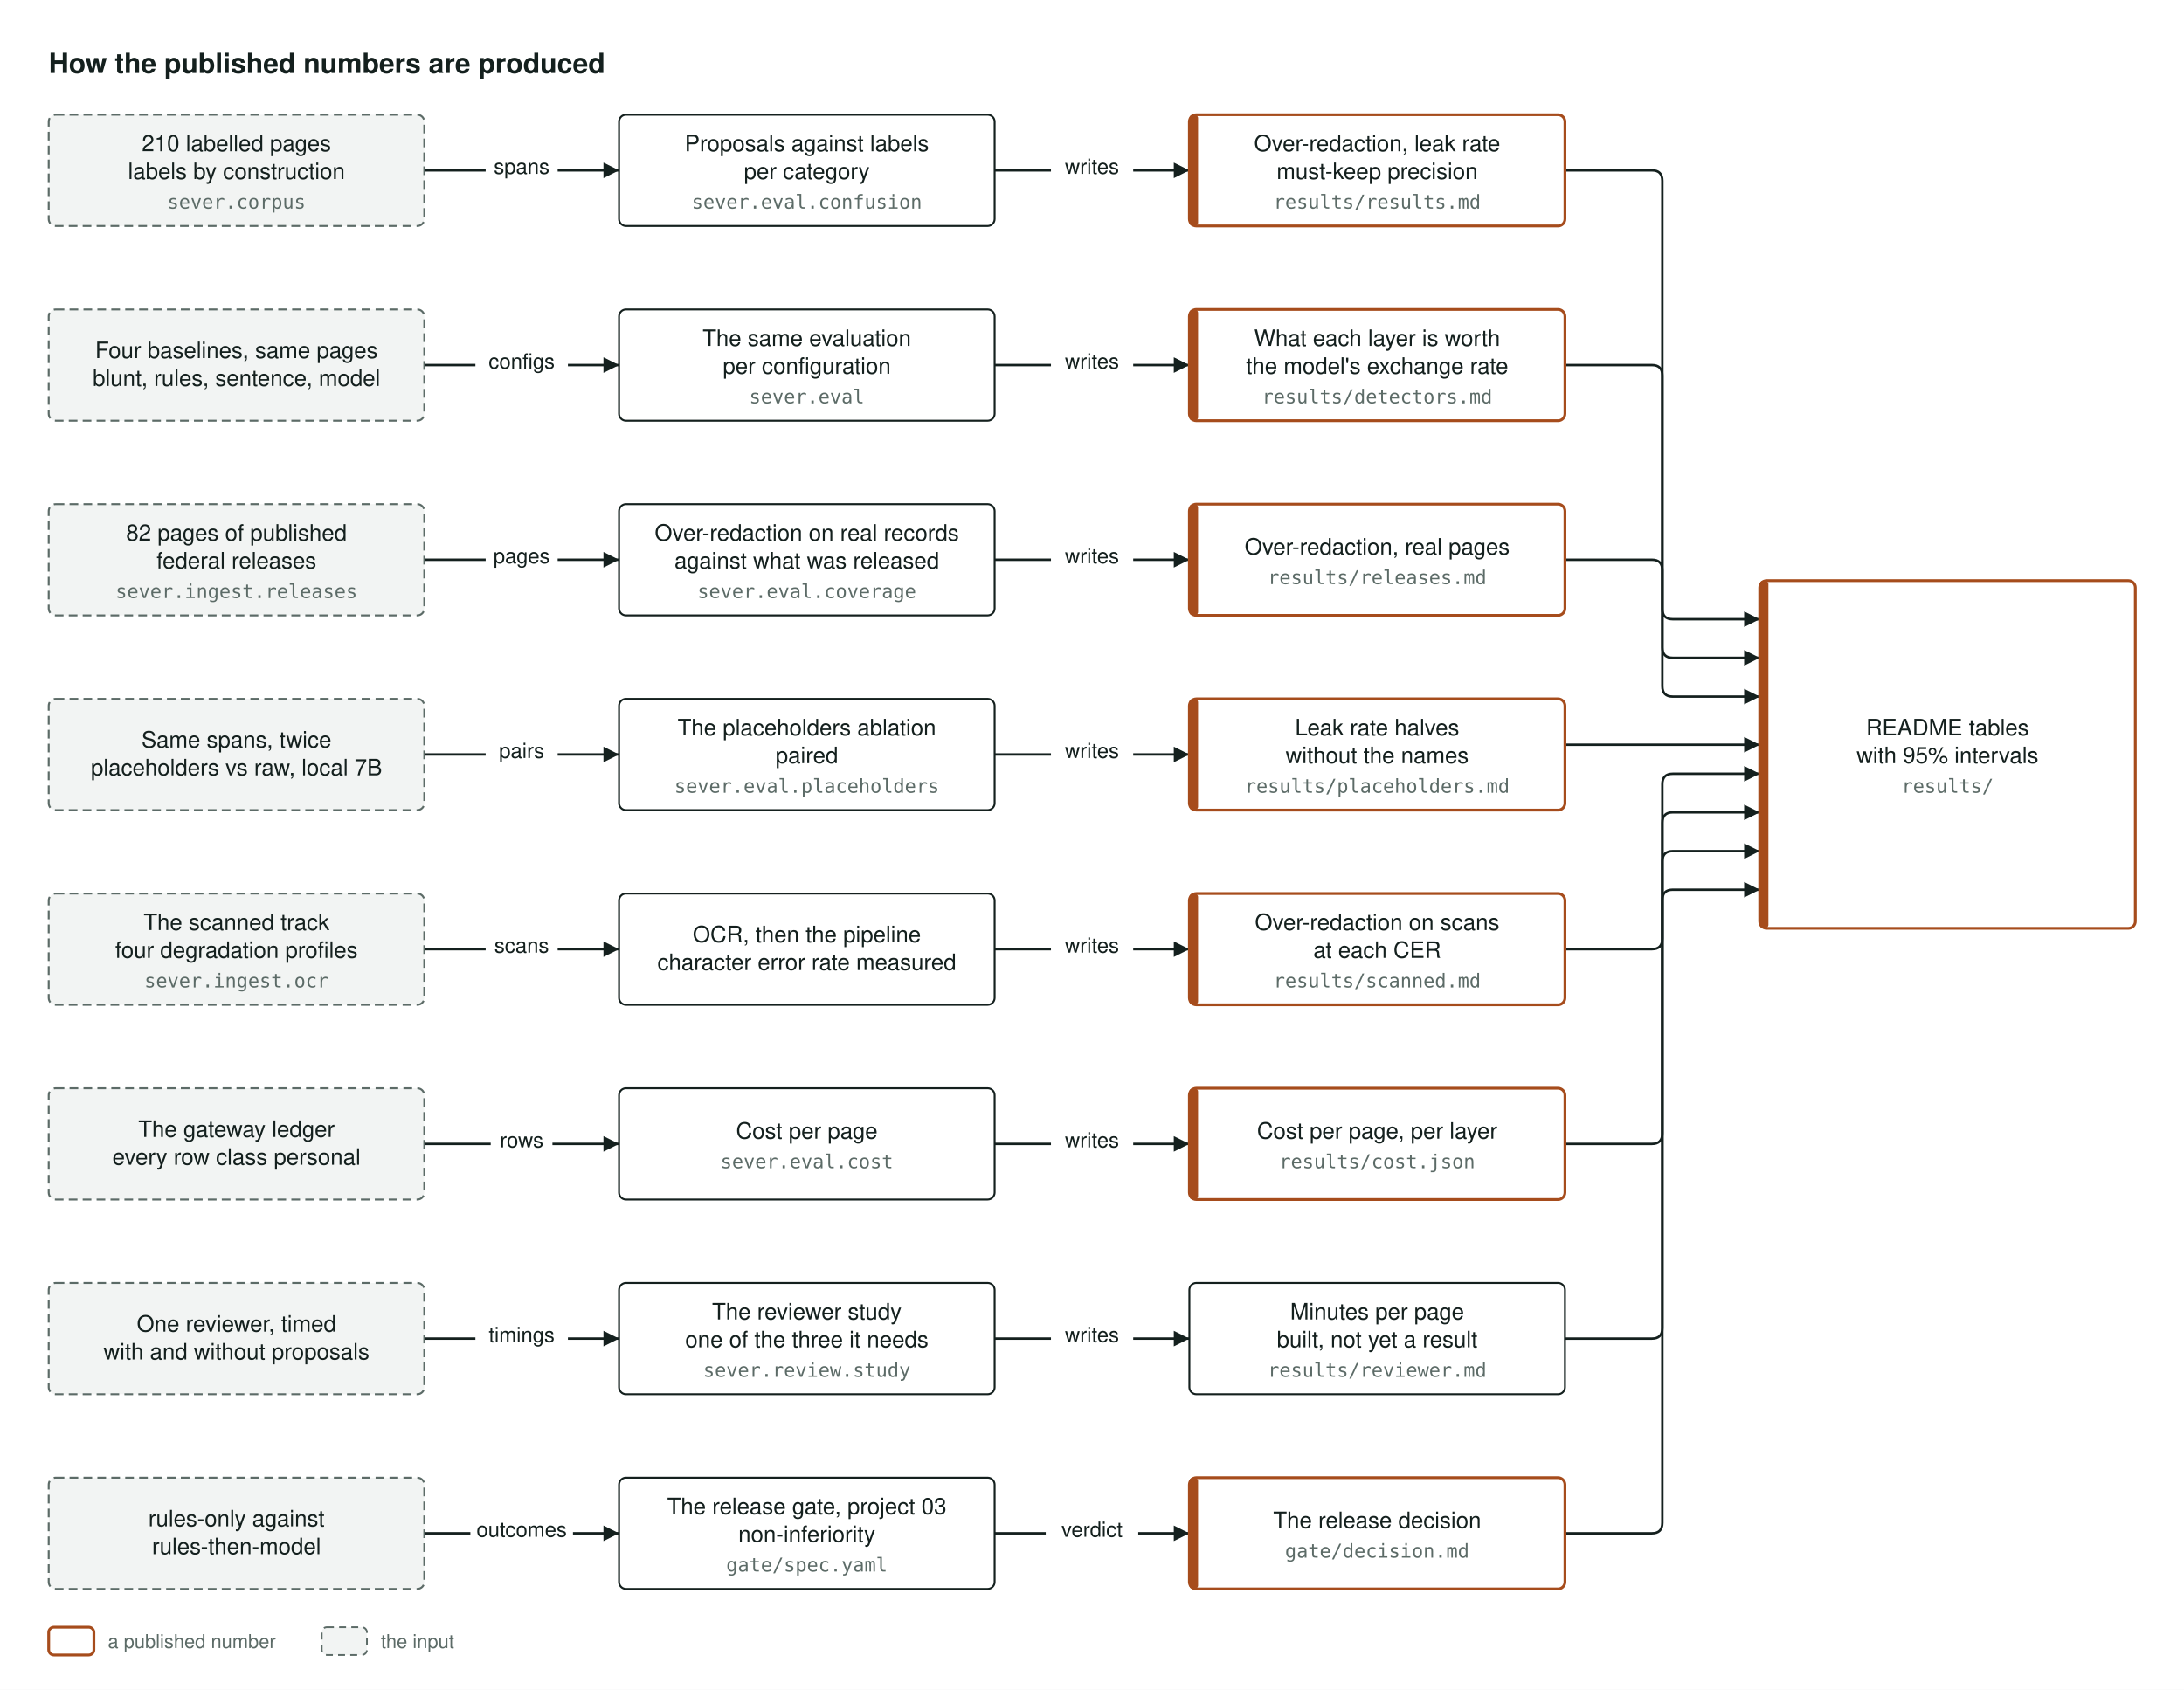
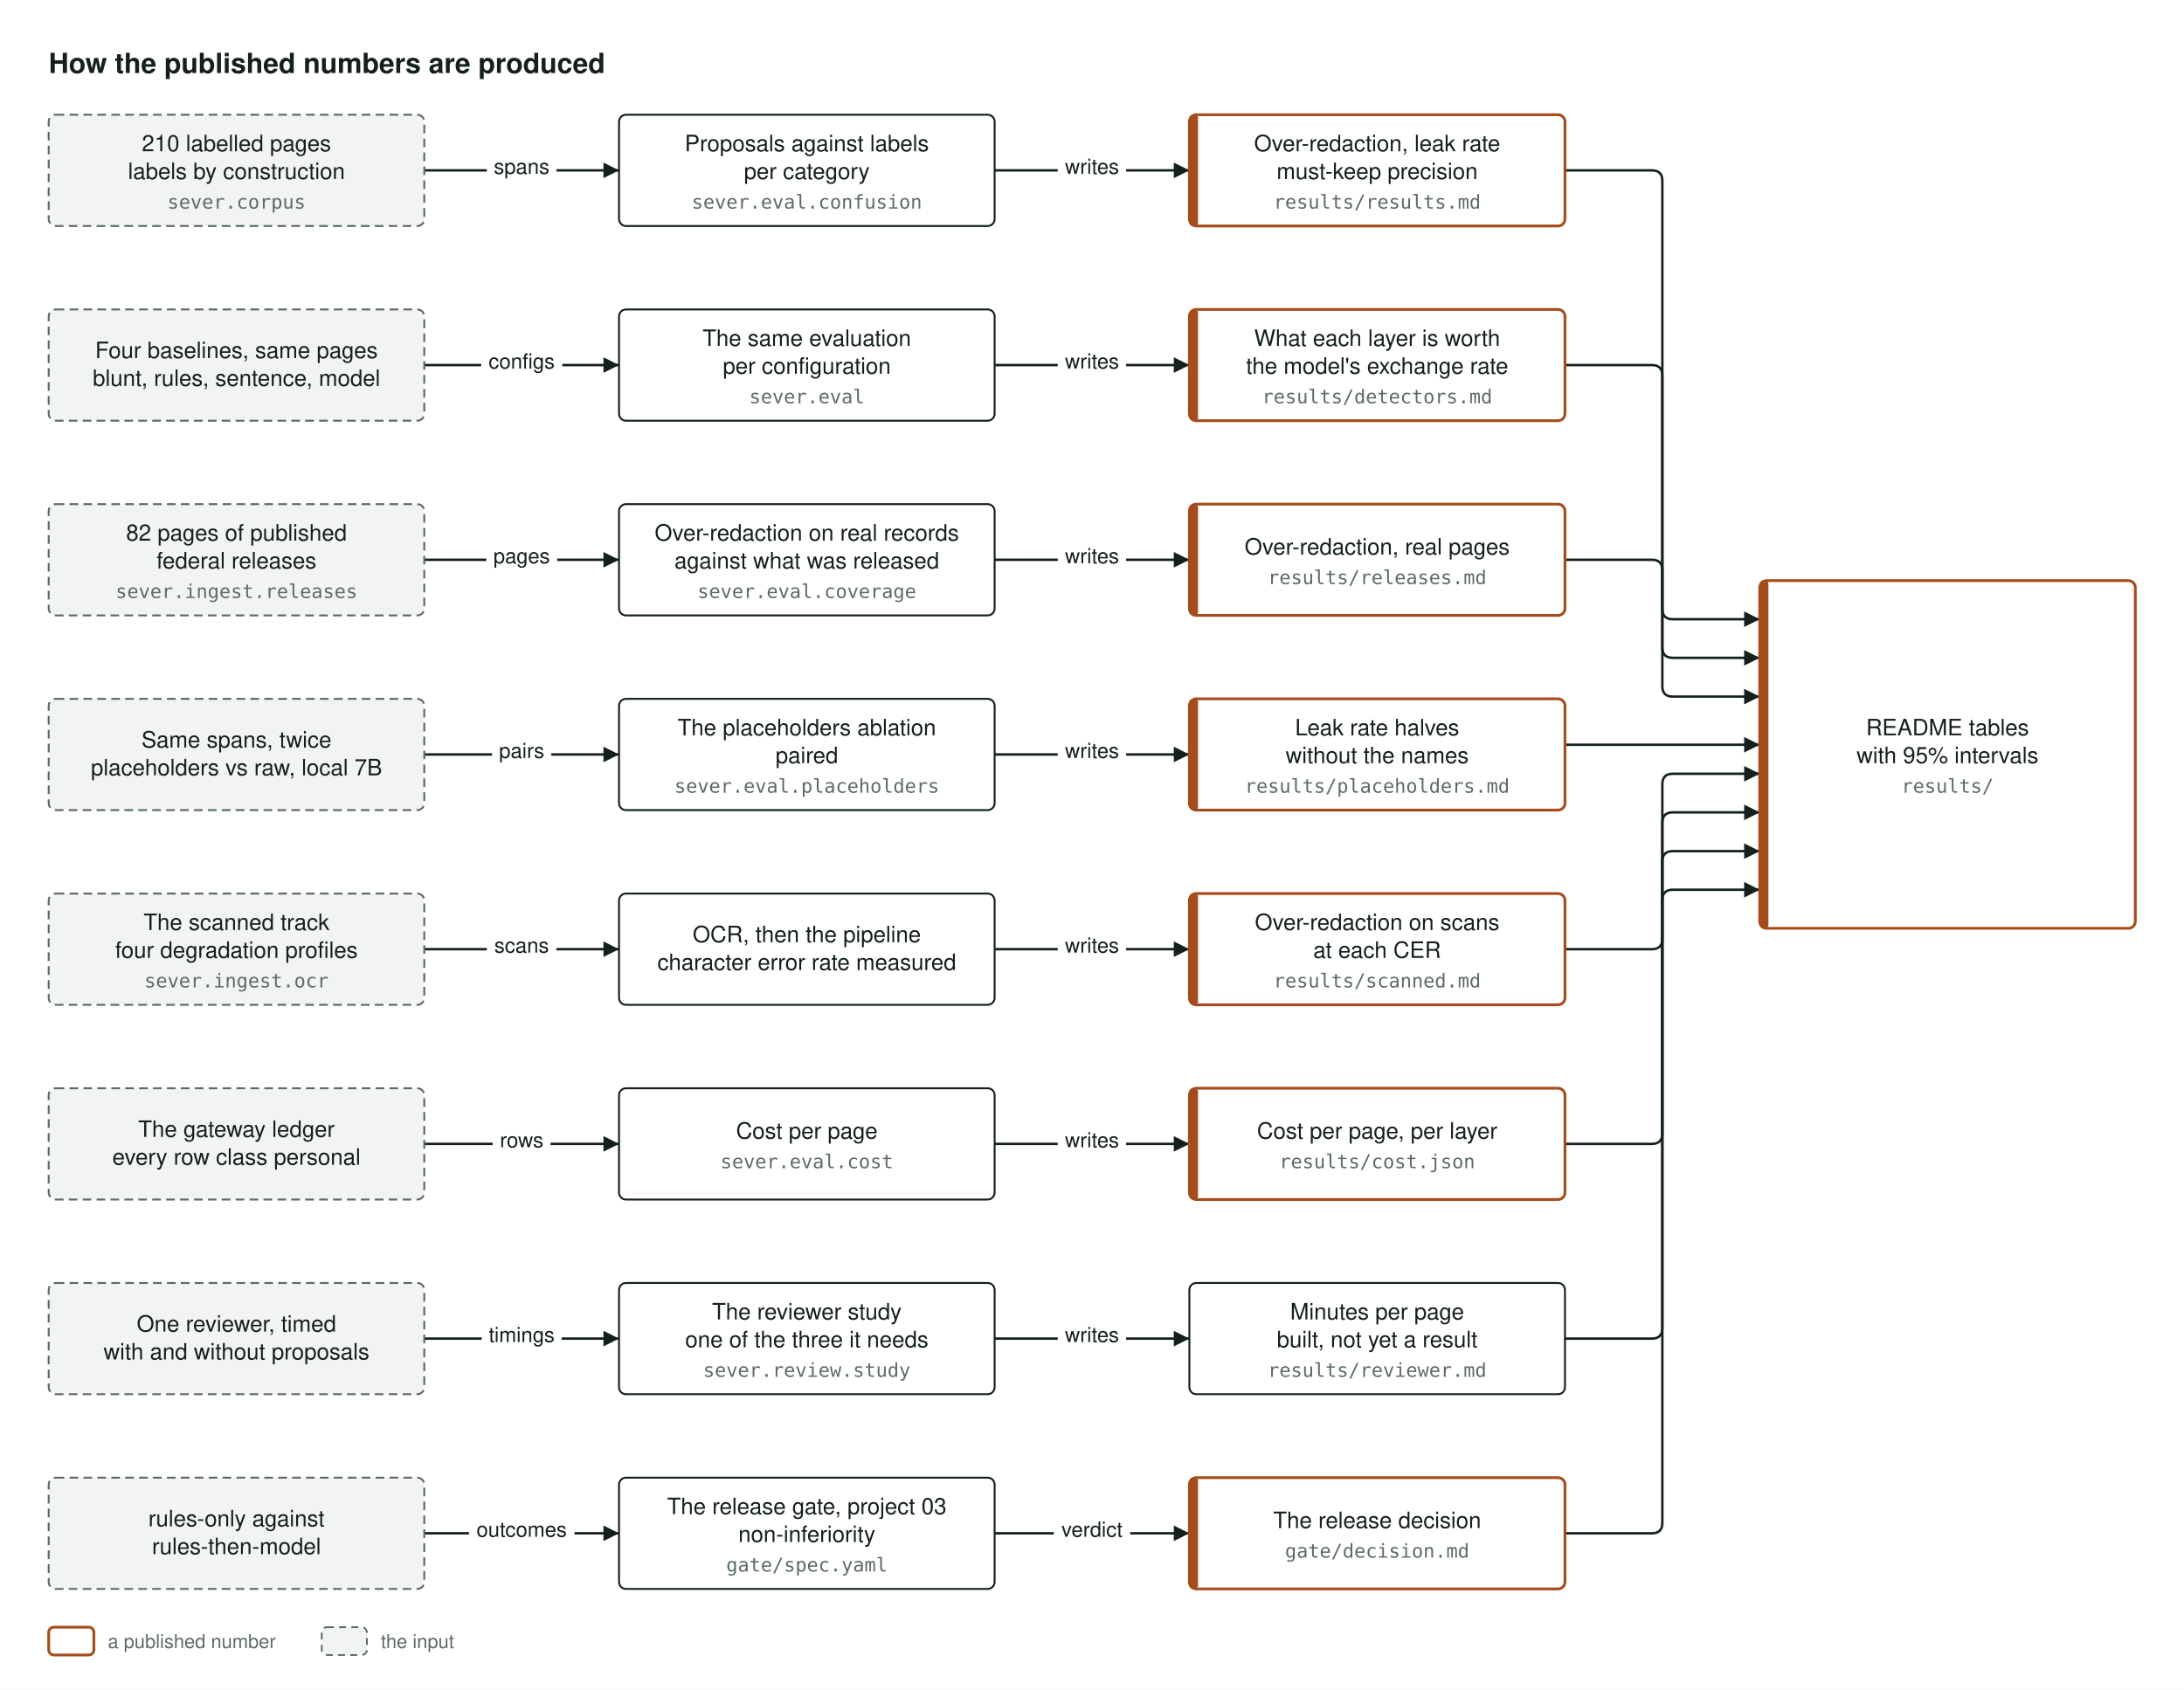
<svg xmlns="http://www.w3.org/2000/svg" width="1256" height="972" viewBox="0 0 1256 972" role="img" aria-label="Each number comes from a stated input through the evaluation into a stored result; the baselines run on the same pages, the placeholders ablation and the scanned track are paired, the cost comes from the gateway ledger, and the 03 gate decides whether the model layer ships." font-family="'Segoe UI', 'Helvetica Neue', Helvetica, Arial, sans-serif">
  <defs>
    <marker id="arrow" viewBox="0 0 10 10" refX="9" refY="5" markerWidth="8" markerHeight="8" orient="auto-start-reverse">
      <path d="M 1 1 L 9 5 L 1 9 z" fill="#14201E" />
    </marker>
    <marker id="arrow-accent" viewBox="0 0 10 10" refX="9" refY="5" markerWidth="8" markerHeight="8" orient="auto-start-reverse">
      <path d="M 1 1 L 9 5 L 1 9 z" fill="#0E6E60" />
    </marker>
    <marker id="arrow-signal" viewBox="0 0 10 10" refX="9" refY="5" markerWidth="8" markerHeight="8" orient="auto-start-reverse">
      <path d="M 1 1 L 9 5 L 1 9 z" fill="#A64C1C" />
    </marker>
    <marker id="arrow-muted" viewBox="0 0 10 10" refX="9" refY="5" markerWidth="8" markerHeight="8" orient="auto-start-reverse">
      <path d="M 1 1 L 9 5 L 1 9 z" fill="#5C6B67" />
    </marker>
  </defs>
  <rect width="1256" height="972" fill="#FFFFFF" />
  <text x="28" y="42" font-size="16" font-weight="700" fill="#14201E">How the published numbers are produced</text>
  <path d="M 244.0 98.0 L 356.0 98.0" fill="none" stroke="#14201E" stroke-width="1.4" marker-end="url(#arrow)" />
  <path d="M 572.0 98.0 L 684.0 98.0" fill="none" stroke="#14201E" stroke-width="1.4" marker-end="url(#arrow)" />
  <path d="M 244.0 210.0 L 356.0 210.0" fill="none" stroke="#14201E" stroke-width="1.4" marker-end="url(#arrow)" />
  <path d="M 572.0 210.0 L 684.0 210.0" fill="none" stroke="#14201E" stroke-width="1.4" marker-end="url(#arrow)" />
  <path d="M 244.0 322.0 L 356.0 322.0" fill="none" stroke="#14201E" stroke-width="1.4" marker-end="url(#arrow)" />
  <path d="M 572.0 322.0 L 684.0 322.0" fill="none" stroke="#14201E" stroke-width="1.4" marker-end="url(#arrow)" />
  <path d="M 244.0 434.0 L 356.0 434.0" fill="none" stroke="#14201E" stroke-width="1.4" marker-end="url(#arrow)" />
  <path d="M 572.0 434.0 L 684.0 434.0" fill="none" stroke="#14201E" stroke-width="1.4" marker-end="url(#arrow)" />
  <path d="M 244.0 546.0 L 356.0 546.0" fill="none" stroke="#14201E" stroke-width="1.4" marker-end="url(#arrow)" />
  <path d="M 572.0 546.0 L 684.0 546.0" fill="none" stroke="#14201E" stroke-width="1.4" marker-end="url(#arrow)" />
  <path d="M 244.0 658.0 L 356.0 658.0" fill="none" stroke="#14201E" stroke-width="1.4" marker-end="url(#arrow)" />
  <path d="M 572.0 658.0 L 684.0 658.0" fill="none" stroke="#14201E" stroke-width="1.4" marker-end="url(#arrow)" />
  <path d="M 244.0 770.0 L 356.0 770.0" fill="none" stroke="#14201E" stroke-width="1.4" marker-end="url(#arrow)" />
  <path d="M 572.0 770.0 L 684.0 770.0" fill="none" stroke="#14201E" stroke-width="1.4" marker-end="url(#arrow)" />
  <path d="M 244.0 882.0 L 356.0 882.0" fill="none" stroke="#14201E" stroke-width="1.4" marker-end="url(#arrow)" />
  <path d="M 572.0 882.0 L 684.0 882.0" fill="none" stroke="#14201E" stroke-width="1.4" marker-end="url(#arrow)" />
  <path d="M 900.0 98.0 L 950.0 98.0 Q 956.0 98.0 956.0 104.0 L 956.0 350.2 Q 956.0 356.2 962.0 356.2 L 1012.0 356.2" fill="none" stroke="#14201E" stroke-width="1.4" marker-end="url(#arrow)" />
  <path d="M 900.0 210.0 L 950.0 210.0 Q 956.0 210.0 956.0 216.0 L 956.0 372.4 Q 956.0 378.4 962.0 378.4 L 1012.0 378.4" fill="none" stroke="#14201E" stroke-width="1.4" marker-end="url(#arrow)" />
  <path d="M 900.0 322.0 L 950.0 322.0 Q 956.0 322.0 956.0 328.0 L 956.0 394.7 Q 956.0 400.7 962.0 400.7 L 1012.0 400.7" fill="none" stroke="#14201E" stroke-width="1.4" marker-end="url(#arrow)" />
  <path d="M 900.0 428.4 L 1012.0 428.4" fill="none" stroke="#14201E" stroke-width="1.4" marker-end="url(#arrow)" />
  <path d="M 900.0 546.0 L 950.0 546.0 Q 956.0 546.0 956.0 540.0 L 956.0 451.1 Q 956.0 445.1 962.0 445.1 L 1012.0 445.1" fill="none" stroke="#14201E" stroke-width="1.4" marker-end="url(#arrow)" />
  <path d="M 900.0 658.0 L 950.0 658.0 Q 956.0 658.0 956.0 652.0 L 956.0 473.3 Q 956.0 467.3 962.0 467.3 L 1012.0 467.3" fill="none" stroke="#14201E" stroke-width="1.4" marker-end="url(#arrow)" />
  <path d="M 900.0 770.0 L 950.0 770.0 Q 956.0 770.0 956.0 764.0 L 956.0 495.6 Q 956.0 489.6 962.0 489.6 L 1012.0 489.6" fill="none" stroke="#14201E" stroke-width="1.4" marker-end="url(#arrow)" />
  <path d="M 900.0 882.0 L 950.0 882.0 Q 956.0 882.0 956.0 876.0 L 956.0 517.8 Q 956.0 511.8 962.0 511.8 L 1012.0 511.8" fill="none" stroke="#14201E" stroke-width="1.4" marker-end="url(#arrow)" />
  <rect x="28.0" y="66.0" width="216.0" height="64.0" rx="4" fill="#F2F4F3" stroke="#5C6B67" stroke-width="1.1" stroke-dasharray="5 3" />
  <text x="136.0" y="87.0" font-size="13" font-weight="500" text-anchor="middle" fill="#14201E">210 labelled pages</text>
  <text x="136.0" y="103.0" font-size="13" font-weight="500" text-anchor="middle" fill="#14201E">labels by construction</text>
  <text x="136.0" y="120.0" font-size="11" font-family="Consolas, Menlo, 'DejaVu Sans Mono', monospace" text-anchor="middle" fill="#5C6B67">sever.corpus</text>
  <rect x="356.0" y="66.0" width="216.0" height="64.0" rx="4" fill="#FFFFFF" stroke="#14201E" stroke-width="1.1" />
  <text x="464.0" y="87.0" font-size="13" font-weight="500" text-anchor="middle" fill="#14201E">Proposals against labels</text>
  <text x="464.0" y="103.0" font-size="13" font-weight="500" text-anchor="middle" fill="#14201E">per category</text>
  <text x="464.0" y="120.0" font-size="11" font-family="Consolas, Menlo, 'DejaVu Sans Mono', monospace" text-anchor="middle" fill="#5C6B67">sever.eval.confusion</text>
  <rect x="684.0" y="66.0" width="216.0" height="64.0" rx="4" fill="#FFFFFF" stroke="#A64C1C" stroke-width="1.6" />
  <rect x="684.0" y="66.0" width="5" height="64.0" rx="2" fill="#A64C1C" />
  <text x="792.0" y="87.0" font-size="13" font-weight="500" text-anchor="middle" fill="#14201E">Over-redaction, leak rate</text>
  <text x="792.0" y="103.0" font-size="13" font-weight="500" text-anchor="middle" fill="#14201E">must-keep precision</text>
  <text x="792.0" y="120.0" font-size="11" font-family="Consolas, Menlo, 'DejaVu Sans Mono', monospace" text-anchor="middle" fill="#5C6B67">results/results.md</text>
  <rect x="28.0" y="178.0" width="216.0" height="64.0" rx="4" fill="#F2F4F3" stroke="#5C6B67" stroke-width="1.1" stroke-dasharray="5 3" />
  <text x="136.0" y="206.0" font-size="13" font-weight="500" text-anchor="middle" fill="#14201E">Four baselines, same pages</text>
  <text x="136.0" y="222.0" font-size="13" font-weight="500" text-anchor="middle" fill="#14201E">blunt, rules, sentence, model</text>
  <rect x="356.0" y="178.0" width="216.0" height="64.0" rx="4" fill="#FFFFFF" stroke="#14201E" stroke-width="1.1" />
  <text x="464.0" y="199.0" font-size="13" font-weight="500" text-anchor="middle" fill="#14201E">The same evaluation</text>
  <text x="464.0" y="215.0" font-size="13" font-weight="500" text-anchor="middle" fill="#14201E">per configuration</text>
  <text x="464.0" y="232.0" font-size="11" font-family="Consolas, Menlo, 'DejaVu Sans Mono', monospace" text-anchor="middle" fill="#5C6B67">sever.eval</text>
  <rect x="684.0" y="178.0" width="216.0" height="64.0" rx="4" fill="#FFFFFF" stroke="#A64C1C" stroke-width="1.6" />
  <rect x="684.0" y="178.0" width="5" height="64.0" rx="2" fill="#A64C1C" />
  <text x="792.0" y="199.0" font-size="13" font-weight="500" text-anchor="middle" fill="#14201E">What each layer is worth</text>
  <text x="792.0" y="215.0" font-size="13" font-weight="500" text-anchor="middle" fill="#14201E">the model's exchange rate</text>
  <text x="792.0" y="232.0" font-size="11" font-family="Consolas, Menlo, 'DejaVu Sans Mono', monospace" text-anchor="middle" fill="#5C6B67">results/detectors.md</text>
  <rect x="28.0" y="290.0" width="216.0" height="64.0" rx="4" fill="#F2F4F3" stroke="#5C6B67" stroke-width="1.1" stroke-dasharray="5 3" />
  <text x="136.0" y="311.0" font-size="13" font-weight="500" text-anchor="middle" fill="#14201E">82 pages of published</text>
  <text x="136.0" y="327.0" font-size="13" font-weight="500" text-anchor="middle" fill="#14201E">federal releases</text>
  <text x="136.0" y="344.0" font-size="11" font-family="Consolas, Menlo, 'DejaVu Sans Mono', monospace" text-anchor="middle" fill="#5C6B67">sever.ingest.releases</text>
  <rect x="356.0" y="290.0" width="216.0" height="64.0" rx="4" fill="#FFFFFF" stroke="#14201E" stroke-width="1.1" />
  <text x="464.0" y="311.0" font-size="13" font-weight="500" text-anchor="middle" fill="#14201E">Over-redaction on real records</text>
  <text x="464.0" y="327.0" font-size="13" font-weight="500" text-anchor="middle" fill="#14201E">against what was released</text>
  <text x="464.0" y="344.0" font-size="11" font-family="Consolas, Menlo, 'DejaVu Sans Mono', monospace" text-anchor="middle" fill="#5C6B67">sever.eval.coverage</text>
  <rect x="684.0" y="290.0" width="216.0" height="64.0" rx="4" fill="#FFFFFF" stroke="#A64C1C" stroke-width="1.6" />
  <rect x="684.0" y="290.0" width="5" height="64.0" rx="2" fill="#A64C1C" />
  <text x="792.0" y="319.0" font-size="13" font-weight="500" text-anchor="middle" fill="#14201E">Over-redaction, real pages</text>
  <text x="792.0" y="336.0" font-size="11" font-family="Consolas, Menlo, 'DejaVu Sans Mono', monospace" text-anchor="middle" fill="#5C6B67">results/releases.md</text>
  <rect x="28.0" y="402.0" width="216.0" height="64.0" rx="4" fill="#F2F4F3" stroke="#5C6B67" stroke-width="1.1" stroke-dasharray="5 3" />
  <text x="136.0" y="430.0" font-size="13" font-weight="500" text-anchor="middle" fill="#14201E">Same spans, twice</text>
  <text x="136.0" y="446.0" font-size="13" font-weight="500" text-anchor="middle" fill="#14201E">placeholders vs raw, local 7B</text>
  <rect x="356.0" y="402.0" width="216.0" height="64.0" rx="4" fill="#FFFFFF" stroke="#14201E" stroke-width="1.1" />
  <text x="464.0" y="423.0" font-size="13" font-weight="500" text-anchor="middle" fill="#14201E">The placeholders ablation</text>
  <text x="464.0" y="439.0" font-size="13" font-weight="500" text-anchor="middle" fill="#14201E">paired</text>
  <text x="464.0" y="456.0" font-size="11" font-family="Consolas, Menlo, 'DejaVu Sans Mono', monospace" text-anchor="middle" fill="#5C6B67">sever.eval.placeholders</text>
  <rect x="684.0" y="402.0" width="216.0" height="64.0" rx="4" fill="#FFFFFF" stroke="#A64C1C" stroke-width="1.6" />
  <rect x="684.0" y="402.0" width="5" height="64.0" rx="2" fill="#A64C1C" />
  <text x="792.0" y="423.0" font-size="13" font-weight="500" text-anchor="middle" fill="#14201E">Leak rate halves</text>
  <text x="792.0" y="439.0" font-size="13" font-weight="500" text-anchor="middle" fill="#14201E">without the names</text>
  <text x="792.0" y="456.0" font-size="11" font-family="Consolas, Menlo, 'DejaVu Sans Mono', monospace" text-anchor="middle" fill="#5C6B67">results/placeholders.md</text>
  <rect x="28.0" y="514.0" width="216.0" height="64.0" rx="4" fill="#F2F4F3" stroke="#5C6B67" stroke-width="1.1" stroke-dasharray="5 3" />
  <text x="136.0" y="535.0" font-size="13" font-weight="500" text-anchor="middle" fill="#14201E">The scanned track</text>
  <text x="136.0" y="551.0" font-size="13" font-weight="500" text-anchor="middle" fill="#14201E">four degradation profiles</text>
  <text x="136.0" y="568.0" font-size="11" font-family="Consolas, Menlo, 'DejaVu Sans Mono', monospace" text-anchor="middle" fill="#5C6B67">sever.ingest.ocr</text>
  <rect x="356.0" y="514.0" width="216.0" height="64.0" rx="4" fill="#FFFFFF" stroke="#14201E" stroke-width="1.1" />
  <text x="464.0" y="542.0" font-size="13" font-weight="500" text-anchor="middle" fill="#14201E">OCR, then the pipeline</text>
  <text x="464.0" y="558.0" font-size="13" font-weight="500" text-anchor="middle" fill="#14201E">character error rate measured</text>
  <rect x="684.0" y="514.0" width="216.0" height="64.0" rx="4" fill="#FFFFFF" stroke="#A64C1C" stroke-width="1.6" />
  <rect x="684.0" y="514.0" width="5" height="64.0" rx="2" fill="#A64C1C" />
  <text x="792.0" y="535.0" font-size="13" font-weight="500" text-anchor="middle" fill="#14201E">Over-redaction on scans</text>
  <text x="792.0" y="551.0" font-size="13" font-weight="500" text-anchor="middle" fill="#14201E">at each CER</text>
  <text x="792.0" y="568.0" font-size="11" font-family="Consolas, Menlo, 'DejaVu Sans Mono', monospace" text-anchor="middle" fill="#5C6B67">results/scanned.md</text>
  <rect x="28.0" y="626.0" width="216.0" height="64.0" rx="4" fill="#F2F4F3" stroke="#5C6B67" stroke-width="1.1" stroke-dasharray="5 3" />
  <text x="136.0" y="654.0" font-size="13" font-weight="500" text-anchor="middle" fill="#14201E">The gateway ledger</text>
  <text x="136.0" y="670.0" font-size="13" font-weight="500" text-anchor="middle" fill="#14201E">every row class personal</text>
  <rect x="356.0" y="626.0" width="216.0" height="64.0" rx="4" fill="#FFFFFF" stroke="#14201E" stroke-width="1.1" />
  <text x="464.0" y="655.0" font-size="13" font-weight="500" text-anchor="middle" fill="#14201E">Cost per page</text>
  <text x="464.0" y="672.0" font-size="11" font-family="Consolas, Menlo, 'DejaVu Sans Mono', monospace" text-anchor="middle" fill="#5C6B67">sever.eval.cost</text>
  <rect x="684.0" y="626.0" width="216.0" height="64.0" rx="4" fill="#FFFFFF" stroke="#A64C1C" stroke-width="1.6" />
  <rect x="684.0" y="626.0" width="5" height="64.0" rx="2" fill="#A64C1C" />
  <text x="792.0" y="655.0" font-size="13" font-weight="500" text-anchor="middle" fill="#14201E">Cost per page, per layer</text>
  <text x="792.0" y="672.0" font-size="11" font-family="Consolas, Menlo, 'DejaVu Sans Mono', monospace" text-anchor="middle" fill="#5C6B67">results/cost.json</text>
  <rect x="28.0" y="738.0" width="216.0" height="64.0" rx="4" fill="#F2F4F3" stroke="#5C6B67" stroke-width="1.1" stroke-dasharray="5 3" />
  <text x="136.0" y="766.0" font-size="13" font-weight="500" text-anchor="middle" fill="#14201E">One reviewer, timed</text>
  <text x="136.0" y="782.0" font-size="13" font-weight="500" text-anchor="middle" fill="#14201E">with and without proposals</text>
  <rect x="356.0" y="738.0" width="216.0" height="64.0" rx="4" fill="#FFFFFF" stroke="#14201E" stroke-width="1.1" />
  <text x="464.0" y="759.0" font-size="13" font-weight="500" text-anchor="middle" fill="#14201E">The reviewer study</text>
  <text x="464.0" y="775.0" font-size="13" font-weight="500" text-anchor="middle" fill="#14201E">one of the three it needs</text>
  <text x="464.0" y="792.0" font-size="11" font-family="Consolas, Menlo, 'DejaVu Sans Mono', monospace" text-anchor="middle" fill="#5C6B67">sever.review.study</text>
  <rect x="684.0" y="738.0" width="216.0" height="64.0" rx="4" fill="#FFFFFF" stroke="#14201E" stroke-width="1.1" />
  <text x="792.0" y="759.0" font-size="13" font-weight="500" text-anchor="middle" fill="#14201E">Minutes per page</text>
  <text x="792.0" y="775.0" font-size="13" font-weight="500" text-anchor="middle" fill="#14201E">built, not yet a result</text>
  <text x="792.0" y="792.0" font-size="11" font-family="Consolas, Menlo, 'DejaVu Sans Mono', monospace" text-anchor="middle" fill="#5C6B67">results/reviewer.md</text>
  <rect x="28.0" y="850.0" width="216.0" height="64.0" rx="4" fill="#F2F4F3" stroke="#5C6B67" stroke-width="1.1" stroke-dasharray="5 3" />
  <text x="136.0" y="878.0" font-size="13" font-weight="500" text-anchor="middle" fill="#14201E">rules-only against</text>
  <text x="136.0" y="894.0" font-size="13" font-weight="500" text-anchor="middle" fill="#14201E">rules-then-model</text>
  <rect x="356.0" y="850.0" width="216.0" height="64.0" rx="4" fill="#FFFFFF" stroke="#14201E" stroke-width="1.1" />
  <text x="464.0" y="871.0" font-size="13" font-weight="500" text-anchor="middle" fill="#14201E">The release gate, project 03</text>
  <text x="464.0" y="887.0" font-size="13" font-weight="500" text-anchor="middle" fill="#14201E">non-inferiority</text>
  <text x="464.0" y="904.0" font-size="11" font-family="Consolas, Menlo, 'DejaVu Sans Mono', monospace" text-anchor="middle" fill="#5C6B67">gate/spec.yaml</text>
  <rect x="684.0" y="850.0" width="216.0" height="64.0" rx="4" fill="#FFFFFF" stroke="#A64C1C" stroke-width="1.6" />
  <rect x="684.0" y="850.0" width="5" height="64.0" rx="2" fill="#A64C1C" />
  <text x="792.0" y="879.0" font-size="13" font-weight="500" text-anchor="middle" fill="#14201E">The release decision</text>
  <text x="792.0" y="896.0" font-size="11" font-family="Consolas, Menlo, 'DejaVu Sans Mono', monospace" text-anchor="middle" fill="#5C6B67">gate/decision.md</text>
  <rect x="1012.0" y="334.0" width="216.0" height="200.0" rx="4" fill="#FFFFFF" stroke="#A64C1C" stroke-width="1.6" />
  <rect x="1012.0" y="334.0" width="5" height="200.0" rx="2" fill="#A64C1C" />
  <text x="1120.0" y="423.0" font-size="13" font-weight="500" text-anchor="middle" fill="#14201E">README tables</text>
  <text x="1120.0" y="439.0" font-size="13" font-weight="500" text-anchor="middle" fill="#14201E">with 95% intervals</text>
  <text x="1120.0" y="456.0" font-size="11" font-family="Consolas, Menlo, 'DejaVu Sans Mono', monospace" text-anchor="middle" fill="#5C6B67">results/</text>
-   <rect x="279.3" y="88.0" width="41.4" height="20.0" rx="3" fill="#FFFFFF" />
+   <rect x="280.0" y="88.0" width="40.0" height="20.0" rx="3" fill="#FFFFFF" />
  <text x="300.0" y="100.0" font-size="12" text-anchor="middle" fill="#14201E">spans</text>
-   <rect x="604.4" y="88.0" width="47.3" height="20.0" rx="3" fill="#FFFFFF" />
+   <rect x="608.3" y="88.0" width="39.3" height="20.0" rx="3" fill="#FFFFFF" />
  <text x="628.0" y="100.0" font-size="12" text-anchor="middle" fill="#14201E">writes</text>
-   <rect x="273.4" y="200.0" width="53.2" height="20.0" rx="3" fill="#FFFFFF" />
+   <rect x="276.7" y="200.0" width="46.7" height="20.0" rx="3" fill="#FFFFFF" />
  <text x="300.0" y="212.0" font-size="12" text-anchor="middle" fill="#14201E">configs</text>
-   <rect x="604.4" y="200.0" width="47.3" height="20.0" rx="3" fill="#FFFFFF" />
+   <rect x="608.3" y="200.0" width="39.3" height="20.0" rx="3" fill="#FFFFFF" />
  <text x="628.0" y="212.0" font-size="12" text-anchor="middle" fill="#14201E">writes</text>
-   <rect x="279.3" y="312.0" width="41.4" height="20.0" rx="3" fill="#FFFFFF" />
+   <rect x="279.7" y="312.0" width="40.7" height="20.0" rx="3" fill="#FFFFFF" />
  <text x="300.0" y="324.0" font-size="12" text-anchor="middle" fill="#14201E">pages</text>
-   <rect x="604.4" y="312.0" width="47.3" height="20.0" rx="3" fill="#FFFFFF" />
+   <rect x="608.3" y="312.0" width="39.3" height="20.0" rx="3" fill="#FFFFFF" />
  <text x="628.0" y="324.0" font-size="12" text-anchor="middle" fill="#14201E">writes</text>
-   <rect x="279.3" y="424.0" width="41.4" height="20.0" rx="3" fill="#FFFFFF" />
+   <rect x="283.0" y="424.0" width="34.0" height="20.0" rx="3" fill="#FFFFFF" />
  <text x="300.0" y="436.0" font-size="12" text-anchor="middle" fill="#14201E">pairs</text>
-   <rect x="604.4" y="424.0" width="47.3" height="20.0" rx="3" fill="#FFFFFF" />
+   <rect x="608.3" y="424.0" width="39.3" height="20.0" rx="3" fill="#FFFFFF" />
  <text x="628.0" y="436.0" font-size="12" text-anchor="middle" fill="#14201E">writes</text>
-   <rect x="279.3" y="536.0" width="41.4" height="20.0" rx="3" fill="#FFFFFF" />
+   <rect x="280.0" y="536.0" width="40.0" height="20.0" rx="3" fill="#FFFFFF" />
  <text x="300.0" y="548.0" font-size="12" text-anchor="middle" fill="#14201E">scans</text>
-   <rect x="604.4" y="536.0" width="47.3" height="20.0" rx="3" fill="#FFFFFF" />
+   <rect x="608.3" y="536.0" width="39.3" height="20.0" rx="3" fill="#FFFFFF" />
  <text x="628.0" y="548.0" font-size="12" text-anchor="middle" fill="#14201E">writes</text>
-   <rect x="282.2" y="648.0" width="35.5" height="20.0" rx="3" fill="#FFFFFF" />
+   <rect x="283.3" y="648.0" width="33.3" height="20.0" rx="3" fill="#FFFFFF" />
  <text x="300.0" y="660.0" font-size="12" text-anchor="middle" fill="#14201E">rows</text>
-   <rect x="604.4" y="648.0" width="47.3" height="20.0" rx="3" fill="#FFFFFF" />
+   <rect x="608.3" y="648.0" width="39.3" height="20.0" rx="3" fill="#FFFFFF" />
  <text x="628.0" y="660.0" font-size="12" text-anchor="middle" fill="#14201E">writes</text>
-   <rect x="273.4" y="760.0" width="53.2" height="20.0" rx="3" fill="#FFFFFF" />
+   <rect x="277.0" y="760.0" width="46.0" height="20.0" rx="3" fill="#FFFFFF" />
  <text x="300.0" y="772.0" font-size="12" text-anchor="middle" fill="#14201E">timings</text>
-   <rect x="604.4" y="760.0" width="47.3" height="20.0" rx="3" fill="#FFFFFF" />
+   <rect x="608.3" y="760.0" width="39.3" height="20.0" rx="3" fill="#FFFFFF" />
  <text x="628.0" y="772.0" font-size="12" text-anchor="middle" fill="#14201E">writes</text>
-   <rect x="270.5" y="872.0" width="59.0" height="20.0" rx="3" fill="#FFFFFF" />
+   <rect x="269.7" y="872.0" width="60.7" height="20.0" rx="3" fill="#FFFFFF" />
  <text x="300.0" y="884.0" font-size="12" text-anchor="middle" fill="#14201E">outcomes</text>
-   <rect x="601.4" y="872.0" width="53.2" height="20.0" rx="3" fill="#FFFFFF" />
+   <rect x="606.0" y="872.0" width="44.0" height="20.0" rx="3" fill="#FFFFFF" />
  <text x="628.0" y="884.0" font-size="12" text-anchor="middle" fill="#14201E">verdict</text>
  <rect x="28" y="936" width="26" height="16" rx="3" fill="#FFFFFF" stroke="#A64C1C" stroke-width="1.6" />
  <text x="62" y="948" font-size="11" fill="#5C6B67">a published number</text>
  <rect x="185.02" y="936" width="26" height="16" rx="3" fill="#F2F4F3" stroke="#5C6B67" stroke-dasharray="4 3" />
  <text x="219.02" y="948" font-size="11" fill="#5C6B67">the input</text>
</svg>
